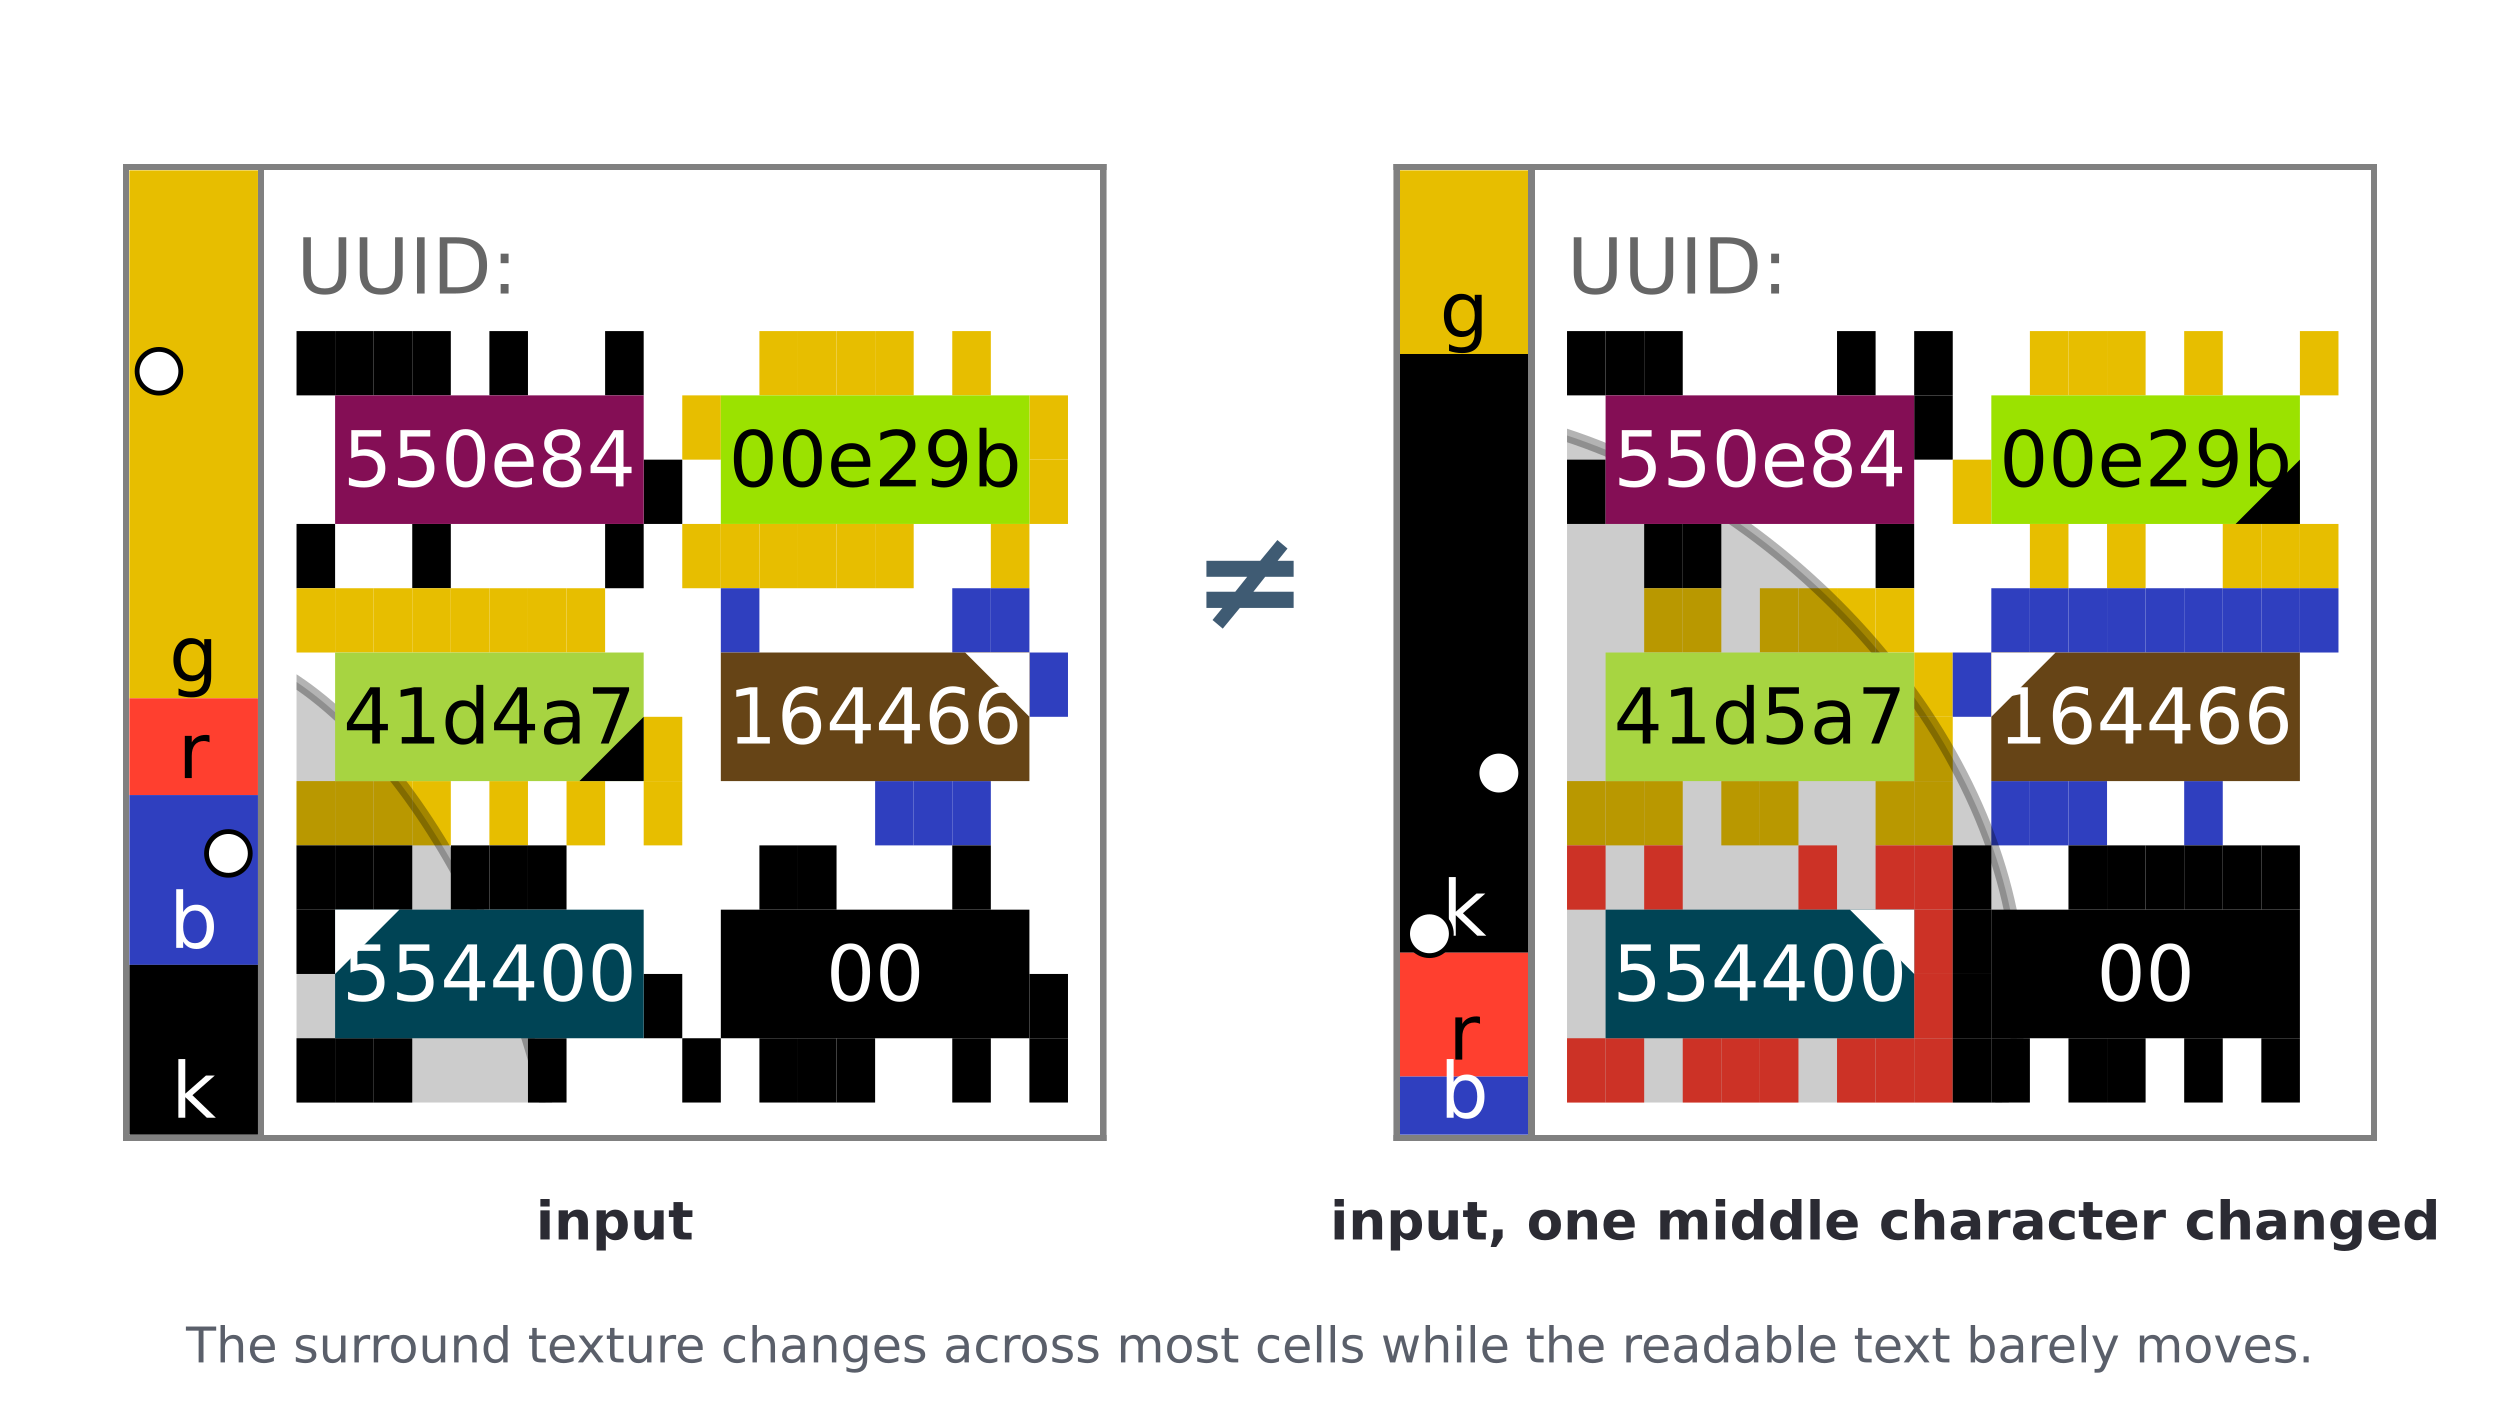
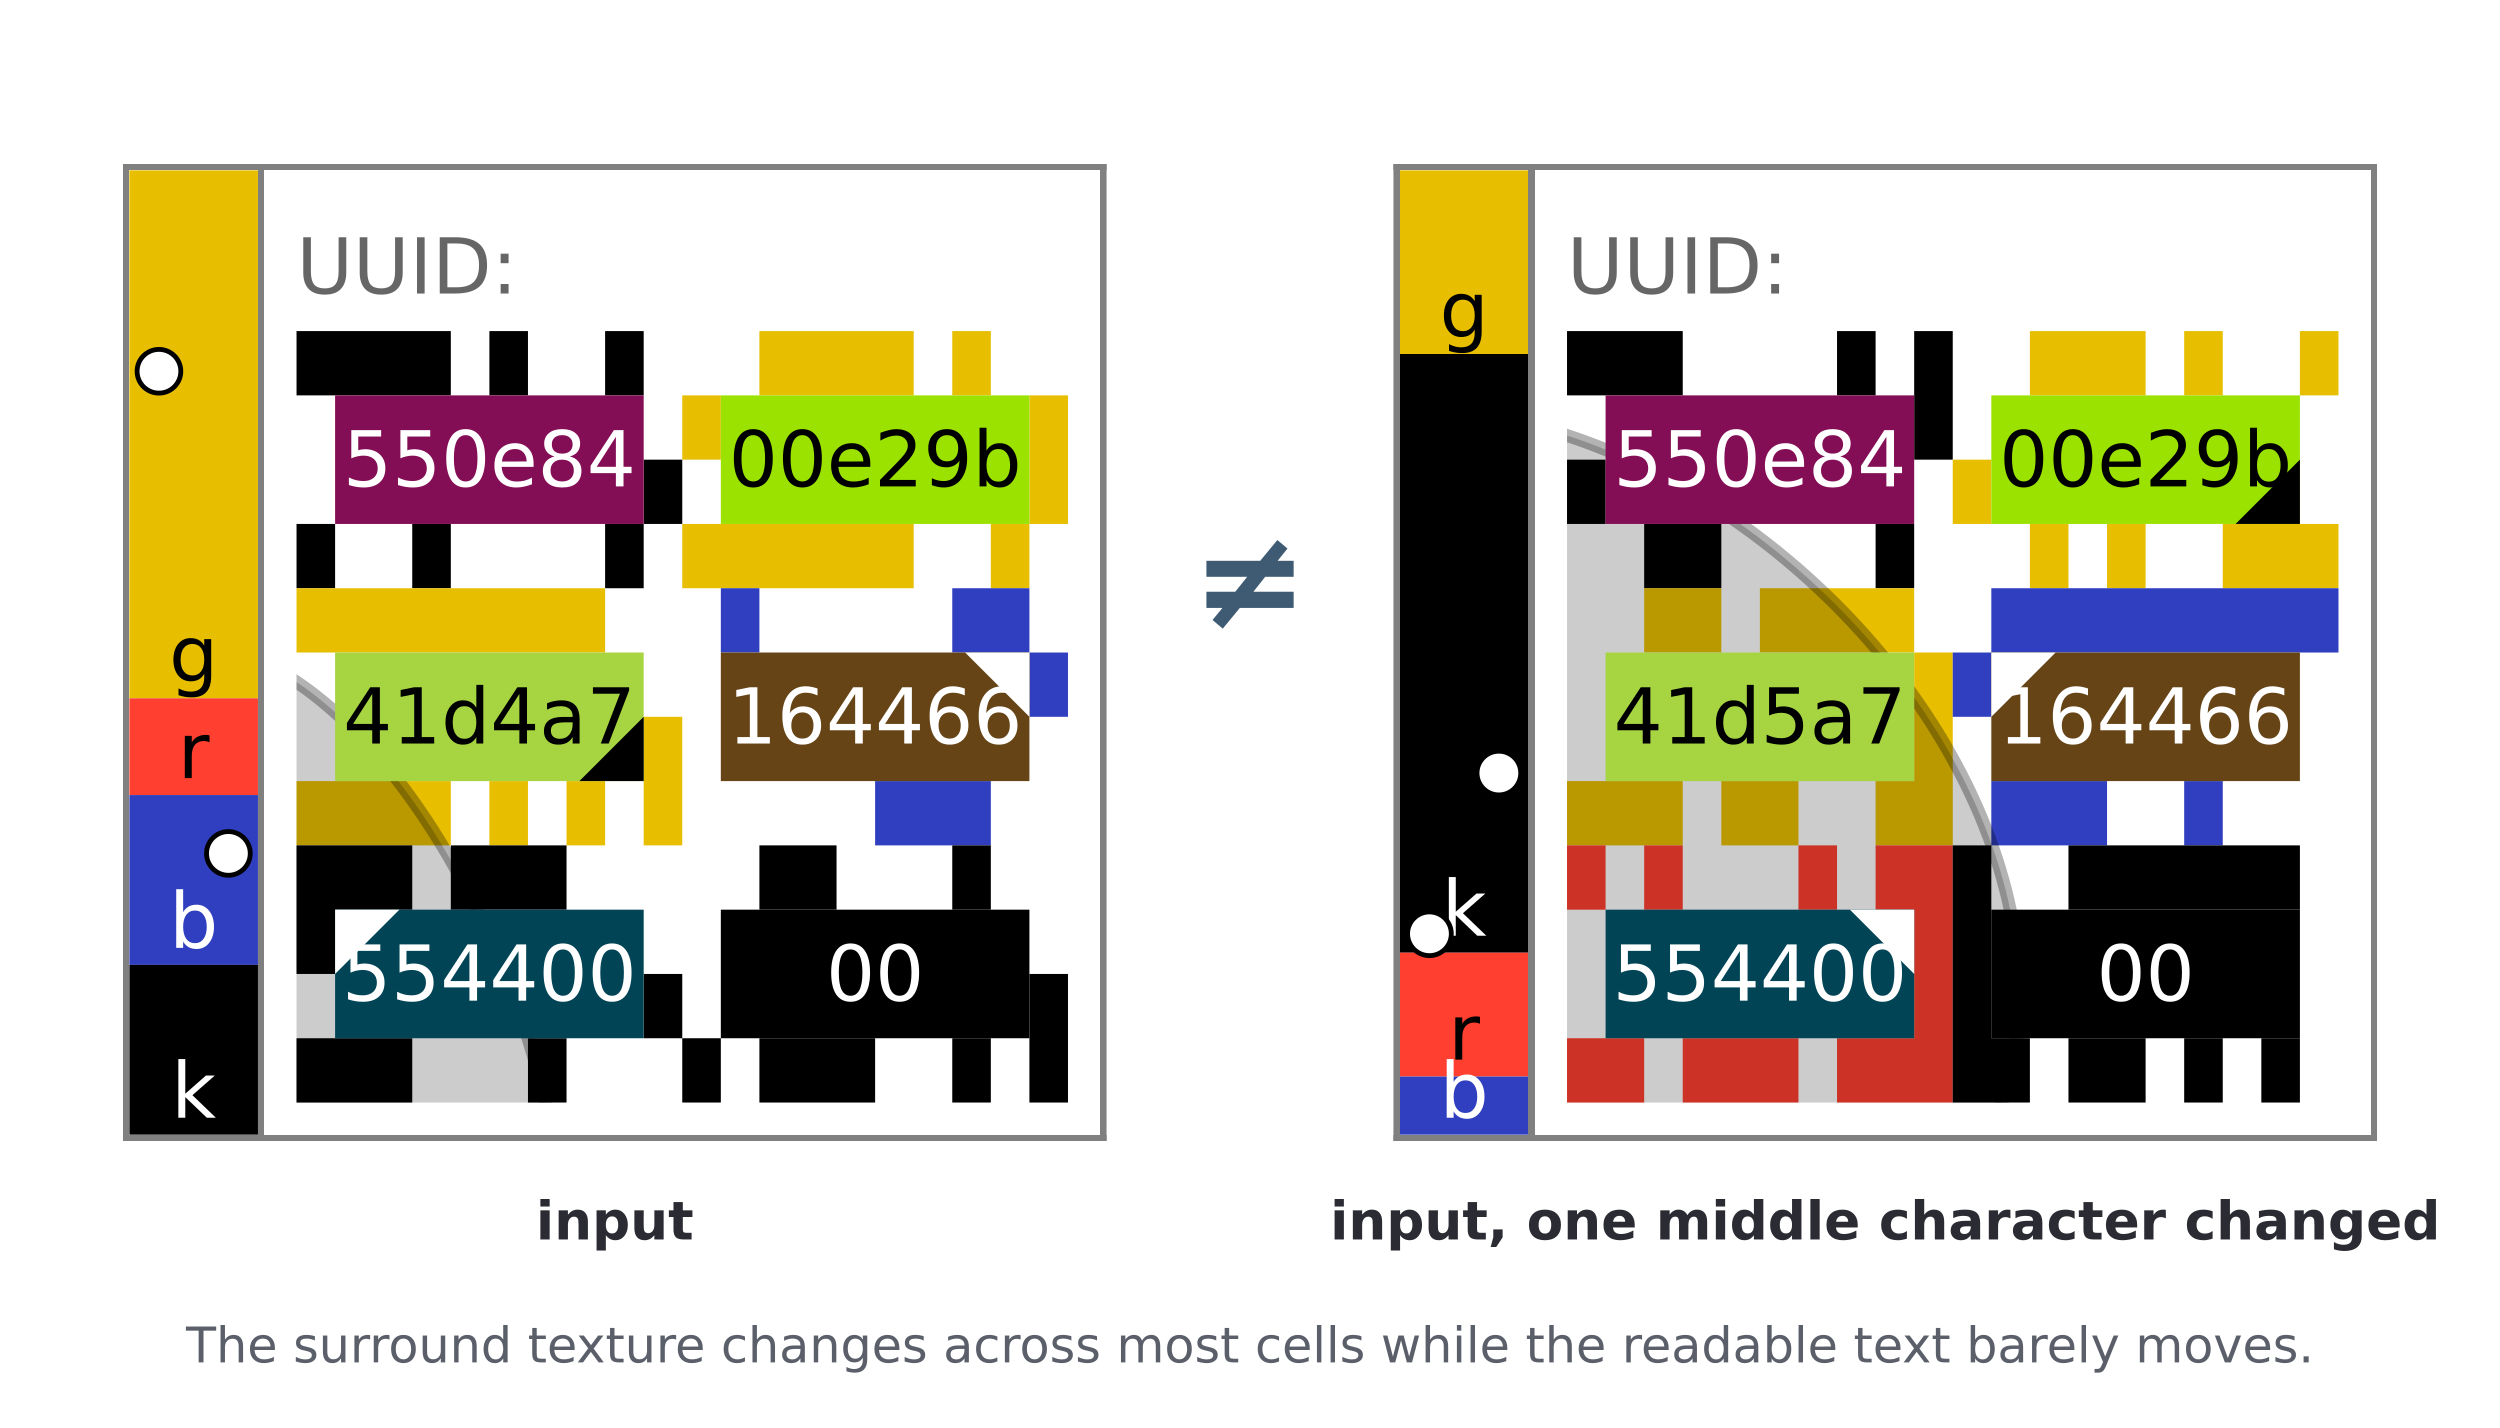
<svg xmlns="http://www.w3.org/2000/svg" width="610.00" height="348.43" viewBox="0 0 610.00 348.43" font-family="'DejaVu Sans', 'Bitstream Vera Sans', Verdana, sans-serif" data-spec-version="v10" data-generator="scripts/paper_figures.py">
  <rect x="0.00" y="0.00" width="610.00" height="348.43" fill="#ffffff" stroke="none" stroke-width="1.0" />
  <svg x="30.00" y="40.00" width="240.00" height="238.43" viewBox="0.000 0.000 153.000 152.000">
    <defs>
      <clipPath id="grid-clip-24292fbf2cbc3d58-2x3">
        <rect x="27" y="26" width="120" height="120" />
      </clipPath>
    </defs>
    <rect x="0" y="0" width="153" height="152" fill="#ffffff" />
    <g data-channel="grid">
      <rect x="27" y="26" width="120" height="120" fill="#ffffff" />
      <g>
-         <rect x="27" y="26" width="6" height="10" fill="#000000" />
-         <rect x="33" y="26" width="6" height="10" fill="#000000" />
-         <rect x="39" y="26" width="6" height="10" fill="#000000" />
-         <rect x="45" y="26" width="6" height="10" fill="#000000" />
-         <rect x="57" y="26" width="6" height="10" fill="#000000" />
-         <rect x="75" y="26" width="6" height="10" fill="#000000" />
-         <rect x="81" y="46" width="6" height="10" fill="#000000" />
-         <rect x="75" y="56" width="6" height="10" fill="#000000" />
-         <rect x="45" y="56" width="6" height="10" fill="#000000" />
-         <rect x="27" y="56" width="6" height="10" fill="#000000" />
-         <rect x="99" y="26" width="6" height="10" fill="#e7be00" />
-         <rect x="105" y="26" width="6" height="10" fill="#e7be00" />
-         <rect x="111" y="26" width="6" height="10" fill="#e7be00" />
-         <rect x="117" y="26" width="6" height="10" fill="#e7be00" />
-         <rect x="129" y="26" width="6" height="10" fill="#e7be00" />
-         <rect x="141" y="36" width="6" height="10" fill="#e7be00" />
-         <rect x="141" y="46" width="6" height="10" fill="#e7be00" />
-         <rect x="135" y="56" width="6" height="10" fill="#e7be00" />
-         <rect x="117" y="56" width="6" height="10" fill="#e7be00" />
-         <rect x="111" y="56" width="6" height="10" fill="#e7be00" />
-         <rect x="105" y="56" width="6" height="10" fill="#e7be00" />
-         <rect x="99" y="56" width="6" height="10" fill="#e7be00" />
-         <rect x="93" y="56" width="6" height="10" fill="#e7be00" />
-         <rect x="87" y="56" width="6" height="10" fill="#e7be00" />
-         <rect x="87" y="36" width="6" height="10" fill="#e7be00" />
-         <rect x="27" y="66" width="6" height="10" fill="#e7be00" />
-         <rect x="33" y="66" width="6" height="10" fill="#e7be00" />
-         <rect x="39" y="66" width="6" height="10" fill="#e7be00" />
-         <rect x="45" y="66" width="6" height="10" fill="#e7be00" />
-         <rect x="51" y="66" width="6" height="10" fill="#e7be00" />
-         <rect x="57" y="66" width="6" height="10" fill="#e7be00" />
-         <rect x="63" y="66" width="6" height="10" fill="#e7be00" />
-         <rect x="69" y="66" width="6" height="10" fill="#e7be00" />
-         <rect x="81" y="86" width="6" height="10" fill="#e7be00" />
-         <rect x="81" y="96" width="6" height="10" fill="#e7be00" />
-         <rect x="69" y="96" width="6" height="10" fill="#e7be00" />
-         <rect x="57" y="96" width="6" height="10" fill="#e7be00" />
-         <rect x="45" y="96" width="6" height="10" fill="#e7be00" />
-         <rect x="39" y="96" width="6" height="10" fill="#e7be00" />
-         <rect x="33" y="96" width="6" height="10" fill="#e7be00" />
-         <rect x="27" y="96" width="6" height="10" fill="#e7be00" />
-         <rect x="93" y="66" width="6" height="10" fill="#2f3fbf" />
-         <rect x="129" y="66" width="6" height="10" fill="#2f3fbf" />
-         <rect x="135" y="66" width="6" height="10" fill="#2f3fbf" />
-         <rect x="141" y="76" width="6" height="10" fill="#2f3fbf" />
-         <rect x="129" y="96" width="6" height="10" fill="#2f3fbf" />
-         <rect x="123" y="96" width="6" height="10" fill="#2f3fbf" />
-         <rect x="117" y="96" width="6" height="10" fill="#2f3fbf" />
-         <rect x="27" y="106" width="6" height="10" fill="#000000" />
-         <rect x="33" y="106" width="6" height="10" fill="#000000" />
-         <rect x="39" y="106" width="6" height="10" fill="#000000" />
-         <rect x="51" y="106" width="6" height="10" fill="#000000" />
-         <rect x="57" y="106" width="6" height="10" fill="#000000" />
-         <rect x="63" y="106" width="6" height="10" fill="#000000" />
-         <rect x="81" y="126" width="6" height="10" fill="#000000" />
-         <rect x="63" y="136" width="6" height="10" fill="#000000" />
-         <rect x="39" y="136" width="6" height="10" fill="#000000" />
-         <rect x="33" y="136" width="6" height="10" fill="#000000" />
-         <rect x="27" y="136" width="6" height="10" fill="#000000" />
-         <rect x="27" y="116" width="6" height="10" fill="#000000" />
-         <rect x="99" y="106" width="6" height="10" fill="#000000" />
-         <rect x="105" y="106" width="6" height="10" fill="#000000" />
-         <rect x="129" y="106" width="6" height="10" fill="#000000" />
-         <rect x="141" y="126" width="6" height="10" fill="#000000" />
-         <rect x="141" y="136" width="6" height="10" fill="#000000" />
-         <rect x="129" y="136" width="6" height="10" fill="#000000" />
-         <rect x="111" y="136" width="6" height="10" fill="#000000" />
-         <rect x="105" y="136" width="6" height="10" fill="#000000" />
-         <rect x="99" y="136" width="6" height="10" fill="#000000" />
-         <rect x="87" y="136" width="6" height="10" fill="#000000" />
+         <path fill="#000000" d="M27 26h6v10h-6zM33 26h6v10h-6zM39 26h6v10h-6zM45 26h6v10h-6zM57 26h6v10h-6zM75 26h6v10h-6zM81 46h6v10h-6zM75 56h6v10h-6zM45 56h6v10h-6zM27 56h6v10h-6z" />
+         <path fill="#e7be00" d="M99 26h6v10h-6zM105 26h6v10h-6zM111 26h6v10h-6zM117 26h6v10h-6zM129 26h6v10h-6zM141 36h6v10h-6zM141 46h6v10h-6zM135 56h6v10h-6zM117 56h6v10h-6zM111 56h6v10h-6zM105 56h6v10h-6zM99 56h6v10h-6zM93 56h6v10h-6zM87 56h6v10h-6zM87 36h6v10h-6z" />
+         <path fill="#e7be00" d="M27 66h6v10h-6zM33 66h6v10h-6zM39 66h6v10h-6zM45 66h6v10h-6zM51 66h6v10h-6zM57 66h6v10h-6zM63 66h6v10h-6zM69 66h6v10h-6zM81 86h6v10h-6zM81 96h6v10h-6zM69 96h6v10h-6zM57 96h6v10h-6zM45 96h6v10h-6zM39 96h6v10h-6zM33 96h6v10h-6zM27 96h6v10h-6z" />
+         <path fill="#2f3fbf" d="M93 66h6v10h-6zM129 66h6v10h-6zM135 66h6v10h-6zM141 76h6v10h-6zM129 96h6v10h-6zM123 96h6v10h-6zM117 96h6v10h-6z" />
+         <path fill="#000000" d="M27 106h6v10h-6zM33 106h6v10h-6zM39 106h6v10h-6zM51 106h6v10h-6zM57 106h6v10h-6zM63 106h6v10h-6zM81 126h6v10h-6zM63 136h6v10h-6zM39 136h6v10h-6zM33 136h6v10h-6zM27 136h6v10h-6zM27 116h6v10h-6z" />
+         <path fill="#000000" d="M99 106h6v10h-6zM105 106h6v10h-6zM129 106h6v10h-6zM141 126h6v10h-6zM141 136h6v10h-6zM129 136h6v10h-6zM111 136h6v10h-6zM105 136h6v10h-6zM99 136h6v10h-6zM87 136h6v10h-6z" />
      </g>
      <g clip-path="url(#grid-clip-24292fbf2cbc3d58-2x3)" data-channel="ellipse" data-ellipse-anchor-x="27" data-ellipse-anchor-y="146" data-ellipse-rx="73.992" data-ellipse-ry="37.335" data-ellipse-rotation-deg="72">
        <ellipse cx="27" cy="146" rx="73.992" ry="37.335" transform="rotate(72 27 146)" fill="#000000" stroke="#000000" fill-opacity="0.2" stroke-opacity="0.3" stroke-width="2" />
      </g>
      <g>
-         <g data-channel="cell" data-cell-index="0" data-cell-row="0" data-cell-col="0">
+         <g data-channel="cell" data-cell-index="0" data-cell-row="0" data-cell-col="0" data-surround-bits="0x24292f" data-edge-color="#000000">
          <rect x="33" y="36" width="48" height="20" fill="#840e55" />
          <text x="57" y="46" fill="#ffffff" font-size="12" text-anchor="middle" dominant-baseline="central">550e84</text>
        </g>
-         <g data-channel="cell" data-cell-index="1" data-cell-row="0" data-cell-col="1">
+         <g data-channel="cell" data-cell-index="1" data-cell-row="0" data-cell-col="1" data-surround-bits="0xbf2cbc" data-edge-color="#e7be00">
          <rect x="93" y="36" width="48" height="20" fill="#9be200" />
          <text x="117" y="46" fill="#000000" font-size="12" text-anchor="middle" dominant-baseline="central">00e29b</text>
        </g>
-         <g data-channel="cell" data-cell-index="2" data-cell-row="1" data-cell-col="0" data-cell-quartile="3">
+         <g data-channel="cell" data-cell-index="2" data-cell-row="1" data-cell-col="0" data-surround-bits="0x3d58ff" data-edge-color="#e7be00" data-cell-quartile="3">
          <rect x="33" y="76" width="48" height="20" fill="#a7d441" />
          <text x="57" y="86" fill="#000000" font-size="12" text-anchor="middle" dominant-baseline="central">41d4a7</text>
          <polygon points="81,96 81,86 71,96" fill="#000000" />
        </g>
-         <g data-channel="cell" data-cell-index="3" data-cell-row="1" data-cell-col="1" data-cell-quartile="2">
+         <g data-channel="cell" data-cell-index="3" data-cell-row="1" data-cell-col="1" data-surround-bits="0x1c582" data-edge-color="#2f3fbf" data-cell-quartile="2">
          <rect x="93" y="76" width="48" height="20" fill="#664416" />
          <text x="117" y="86" fill="#ffffff" font-size="12" text-anchor="middle" dominant-baseline="central">164466</text>
          <polygon points="141,76 131,76 141,86" fill="#ffffff" />
        </g>
-         <g data-channel="cell" data-cell-index="4" data-cell-row="2" data-cell-col="0" data-cell-quartile="1">
+         <g data-channel="cell" data-cell-index="4" data-cell-row="2" data-cell-col="0" data-surround-bits="0xb88877" data-edge-color="#000000" data-cell-quartile="1">
          <rect x="33" y="116" width="48" height="20" fill="#004455" />
          <text x="57" y="126" fill="#ffffff" font-size="12" text-anchor="middle" dominant-baseline="central">554400</text>
          <polygon points="33,116 43,116 33,126" fill="#ffffff" />
        </g>
-         <g data-channel="cell" data-cell-index="5" data-cell-row="2" data-cell-col="1">
+         <g data-channel="cell" data-cell-index="5" data-cell-row="2" data-cell-col="1" data-surround-bits="0x2e588c" data-edge-color="#000000">
          <rect x="93" y="116" width="48" height="20" fill="#000000" />
          <text x="117" y="126" fill="#ffffff" font-size="12" text-anchor="middle" dominant-baseline="central">00</text>
        </g>
      </g>
    </g>
    <g data-channel="color-bar" data-bar-slots="12" data-bar-marker-left="2" data-bar-marker-right="8">
      <g data-color-bar-rank="0" data-color-bar-band="G">
        <rect x="1" y="1" width="20" height="82.12" fill="#e7be00" />
        <text x="11" y="80.48" fill="#000000" font-size="12" text-anchor="middle" data-color-bar-letter="true">g</text>
      </g>
      <g data-color-bar-rank="1" data-color-bar-band="R">
        <rect x="1" y="83.12" width="20" height="15.053" fill="#ff3f2f" />
        <text x="11" y="95.533" fill="#000000" font-size="12" text-anchor="middle" data-color-bar-letter="true">r</text>
      </g>
      <g data-color-bar-rank="2" data-color-bar-band="B">
        <rect x="1" y="98.173" width="20" height="26.414" fill="#2f3fbf" />
        <text x="11" y="121.946" fill="#ffffff" font-size="12" text-anchor="middle" data-color-bar-letter="true">b</text>
      </g>
      <g data-color-bar-rank="3" data-color-bar-band="K">
        <rect x="1" y="124.586" width="20" height="26.414" fill="#000000" />
        <text x="11" y="148.36" fill="#ffffff" font-size="12" text-anchor="middle" data-color-bar-letter="true">k</text>
      </g>
      <circle cx="5.6" cy="32.25" r="3.4" fill="#ffffff" stroke="#000000" stroke-width="0.75" data-bar-marker="left" />
      <circle cx="16.4" cy="107.25" r="3.4" fill="#ffffff" stroke="#000000" stroke-width="0.75" data-bar-marker="right" />
    </g>
    <g data-channel="label-top">
      <text x="27" y="16" fill="#666666" font-size="12" dominant-baseline="central">UUID:</text>
    </g>
    <line x1="0" y1="0.5" x2="153" y2="0.5" stroke="#808080" stroke-width="1" shape-rendering="crispEdges" />
    <line x1="152.5" y1="0" x2="152.5" y2="152" stroke="#808080" stroke-width="1" shape-rendering="crispEdges" />
    <line x1="0" y1="151.5" x2="153" y2="151.5" stroke="#808080" stroke-width="1" shape-rendering="crispEdges" />
    <line x1="0.5" y1="0" x2="0.5" y2="152" stroke="#808080" stroke-width="1" shape-rendering="crispEdges" />
    <line x1="21.5" y1="0" x2="21.5" y2="152" stroke="#808080" stroke-width="1" shape-rendering="crispEdges" />
  </svg>
  <svg x="340.00" y="40.00" width="240.00" height="238.43" viewBox="0.000 0.000 153.000 152.000">
    <defs>
      <clipPath id="grid-clip-4c26874a725c3b3d-2x3">
        <rect x="27" y="26" width="120" height="120" />
      </clipPath>
    </defs>
    <rect x="0" y="0" width="153" height="152" fill="#ffffff" />
    <g data-channel="grid">
      <rect x="27" y="26" width="120" height="120" fill="#ffffff" />
      <g>
-         <rect x="27" y="26" width="6" height="10" fill="#000000" />
-         <rect x="33" y="26" width="6" height="10" fill="#000000" />
-         <rect x="39" y="26" width="6" height="10" fill="#000000" />
-         <rect x="69" y="26" width="6" height="10" fill="#000000" />
-         <rect x="81" y="26" width="6" height="10" fill="#000000" />
-         <rect x="81" y="36" width="6" height="10" fill="#000000" />
-         <rect x="75" y="56" width="6" height="10" fill="#000000" />
-         <rect x="45" y="56" width="6" height="10" fill="#000000" />
-         <rect x="39" y="56" width="6" height="10" fill="#000000" />
-         <rect x="27" y="46" width="6" height="10" fill="#000000" />
-         <rect x="99" y="26" width="6" height="10" fill="#e7be00" />
-         <rect x="105" y="26" width="6" height="10" fill="#e7be00" />
-         <rect x="111" y="26" width="6" height="10" fill="#e7be00" />
-         <rect x="123" y="26" width="6" height="10" fill="#e7be00" />
-         <rect x="141" y="26" width="6" height="10" fill="#e7be00" />
-         <rect x="141" y="56" width="6" height="10" fill="#e7be00" />
-         <rect x="135" y="56" width="6" height="10" fill="#e7be00" />
-         <rect x="129" y="56" width="6" height="10" fill="#e7be00" />
-         <rect x="111" y="56" width="6" height="10" fill="#e7be00" />
-         <rect x="99" y="56" width="6" height="10" fill="#e7be00" />
-         <rect x="87" y="46" width="6" height="10" fill="#e7be00" />
-         <rect x="39" y="66" width="6" height="10" fill="#e7be00" />
-         <rect x="45" y="66" width="6" height="10" fill="#e7be00" />
-         <rect x="57" y="66" width="6" height="10" fill="#e7be00" />
-         <rect x="63" y="66" width="6" height="10" fill="#e7be00" />
-         <rect x="69" y="66" width="6" height="10" fill="#e7be00" />
-         <rect x="75" y="66" width="6" height="10" fill="#e7be00" />
-         <rect x="81" y="76" width="6" height="10" fill="#e7be00" />
-         <rect x="81" y="86" width="6" height="10" fill="#e7be00" />
-         <rect x="81" y="96" width="6" height="10" fill="#e7be00" />
-         <rect x="75" y="96" width="6" height="10" fill="#e7be00" />
-         <rect x="57" y="96" width="6" height="10" fill="#e7be00" />
-         <rect x="51" y="96" width="6" height="10" fill="#e7be00" />
-         <rect x="39" y="96" width="6" height="10" fill="#e7be00" />
-         <rect x="33" y="96" width="6" height="10" fill="#e7be00" />
-         <rect x="27" y="96" width="6" height="10" fill="#e7be00" />
-         <rect x="93" y="66" width="6" height="10" fill="#2f3fbf" />
-         <rect x="99" y="66" width="6" height="10" fill="#2f3fbf" />
-         <rect x="105" y="66" width="6" height="10" fill="#2f3fbf" />
-         <rect x="111" y="66" width="6" height="10" fill="#2f3fbf" />
-         <rect x="117" y="66" width="6" height="10" fill="#2f3fbf" />
-         <rect x="123" y="66" width="6" height="10" fill="#2f3fbf" />
-         <rect x="129" y="66" width="6" height="10" fill="#2f3fbf" />
-         <rect x="135" y="66" width="6" height="10" fill="#2f3fbf" />
-         <rect x="141" y="66" width="6" height="10" fill="#2f3fbf" />
-         <rect x="123" y="96" width="6" height="10" fill="#2f3fbf" />
-         <rect x="105" y="96" width="6" height="10" fill="#2f3fbf" />
-         <rect x="99" y="96" width="6" height="10" fill="#2f3fbf" />
-         <rect x="93" y="96" width="6" height="10" fill="#2f3fbf" />
-         <rect x="87" y="76" width="6" height="10" fill="#2f3fbf" />
-         <rect x="27" y="106" width="6" height="10" fill="#ff3f2f" />
-         <rect x="39" y="106" width="6" height="10" fill="#ff3f2f" />
-         <rect x="63" y="106" width="6" height="10" fill="#ff3f2f" />
-         <rect x="75" y="106" width="6" height="10" fill="#ff3f2f" />
-         <rect x="81" y="106" width="6" height="10" fill="#ff3f2f" />
-         <rect x="81" y="116" width="6" height="10" fill="#ff3f2f" />
-         <rect x="81" y="126" width="6" height="10" fill="#ff3f2f" />
-         <rect x="81" y="136" width="6" height="10" fill="#ff3f2f" />
-         <rect x="75" y="136" width="6" height="10" fill="#ff3f2f" />
-         <rect x="69" y="136" width="6" height="10" fill="#ff3f2f" />
-         <rect x="57" y="136" width="6" height="10" fill="#ff3f2f" />
-         <rect x="51" y="136" width="6" height="10" fill="#ff3f2f" />
-         <rect x="45" y="136" width="6" height="10" fill="#ff3f2f" />
-         <rect x="33" y="136" width="6" height="10" fill="#ff3f2f" />
-         <rect x="27" y="136" width="6" height="10" fill="#ff3f2f" />
-         <rect x="87" y="106" width="6" height="10" fill="#000000" />
-         <rect x="105" y="106" width="6" height="10" fill="#000000" />
-         <rect x="111" y="106" width="6" height="10" fill="#000000" />
-         <rect x="117" y="106" width="6" height="10" fill="#000000" />
-         <rect x="123" y="106" width="6" height="10" fill="#000000" />
-         <rect x="129" y="106" width="6" height="10" fill="#000000" />
-         <rect x="135" y="106" width="6" height="10" fill="#000000" />
-         <rect x="135" y="136" width="6" height="10" fill="#000000" />
-         <rect x="123" y="136" width="6" height="10" fill="#000000" />
-         <rect x="111" y="136" width="6" height="10" fill="#000000" />
-         <rect x="105" y="136" width="6" height="10" fill="#000000" />
-         <rect x="93" y="136" width="6" height="10" fill="#000000" />
-         <rect x="87" y="136" width="6" height="10" fill="#000000" />
-         <rect x="87" y="126" width="6" height="10" fill="#000000" />
-         <rect x="87" y="116" width="6" height="10" fill="#000000" />
+         <path fill="#000000" d="M27 26h6v10h-6zM33 26h6v10h-6zM39 26h6v10h-6zM69 26h6v10h-6zM81 26h6v10h-6zM81 36h6v10h-6zM75 56h6v10h-6zM45 56h6v10h-6zM39 56h6v10h-6zM27 46h6v10h-6z" />
+         <path fill="#e7be00" d="M99 26h6v10h-6zM105 26h6v10h-6zM111 26h6v10h-6zM123 26h6v10h-6zM141 26h6v10h-6zM141 56h6v10h-6zM135 56h6v10h-6zM129 56h6v10h-6zM111 56h6v10h-6zM99 56h6v10h-6zM87 46h6v10h-6z" />
+         <path fill="#e7be00" d="M39 66h6v10h-6zM45 66h6v10h-6zM57 66h6v10h-6zM63 66h6v10h-6zM69 66h6v10h-6zM75 66h6v10h-6zM81 76h6v10h-6zM81 86h6v10h-6zM81 96h6v10h-6zM75 96h6v10h-6zM57 96h6v10h-6zM51 96h6v10h-6zM39 96h6v10h-6zM33 96h6v10h-6zM27 96h6v10h-6z" />
+         <path fill="#2f3fbf" d="M93 66h6v10h-6zM99 66h6v10h-6zM105 66h6v10h-6zM111 66h6v10h-6zM117 66h6v10h-6zM123 66h6v10h-6zM129 66h6v10h-6zM135 66h6v10h-6zM141 66h6v10h-6zM123 96h6v10h-6zM105 96h6v10h-6zM99 96h6v10h-6zM93 96h6v10h-6zM87 76h6v10h-6z" />
+         <path fill="#ff3f2f" d="M27 106h6v10h-6zM39 106h6v10h-6zM63 106h6v10h-6zM75 106h6v10h-6zM81 106h6v10h-6zM81 116h6v10h-6zM81 126h6v10h-6zM81 136h6v10h-6zM75 136h6v10h-6zM69 136h6v10h-6zM57 136h6v10h-6zM51 136h6v10h-6zM45 136h6v10h-6zM33 136h6v10h-6zM27 136h6v10h-6z" />
+         <path fill="#000000" d="M87 106h6v10h-6zM105 106h6v10h-6zM111 106h6v10h-6zM117 106h6v10h-6zM123 106h6v10h-6zM129 106h6v10h-6zM135 106h6v10h-6zM135 136h6v10h-6zM123 136h6v10h-6zM111 136h6v10h-6zM105 136h6v10h-6zM93 136h6v10h-6zM87 136h6v10h-6zM87 126h6v10h-6zM87 116h6v10h-6z" />
      </g>
      <g clip-path="url(#grid-clip-4c26874a725c3b3d-2x3)" data-channel="ellipse" data-ellipse-anchor-x="27" data-ellipse-anchor-y="106" data-ellipse-rx="55.958" data-ellipse-ry="80.187" data-ellipse-rotation-deg="132">
        <ellipse cx="27" cy="106" rx="55.958" ry="80.187" transform="rotate(132 27 106)" fill="#000000" stroke="#000000" fill-opacity="0.2" stroke-opacity="0.3" stroke-width="2" />
      </g>
      <g>
-         <g data-channel="cell" data-cell-index="0" data-cell-row="0" data-cell-col="0">
+         <g data-channel="cell" data-cell-index="0" data-cell-row="0" data-cell-col="0" data-surround-bits="0x4c2687" data-edge-color="#000000">
          <rect x="33" y="36" width="48" height="20" fill="#840e55" />
          <text x="57" y="46" fill="#ffffff" font-size="12" text-anchor="middle" dominant-baseline="central">550e84</text>
        </g>
-         <g data-channel="cell" data-cell-index="1" data-cell-row="0" data-cell-col="1" data-cell-quartile="3">
+         <g data-channel="cell" data-cell-index="1" data-cell-row="0" data-cell-col="1" data-surround-bits="0x4a725c" data-edge-color="#e7be00" data-cell-quartile="3">
          <rect x="93" y="36" width="48" height="20" fill="#9be200" />
          <text x="117" y="46" fill="#000000" font-size="12" text-anchor="middle" dominant-baseline="central">00e29b</text>
          <polygon points="141,56 141,46 131,56" fill="#000000" />
        </g>
-         <g data-channel="cell" data-cell-index="2" data-cell-row="1" data-cell-col="0">
+         <g data-channel="cell" data-cell-index="2" data-cell-row="1" data-cell-col="0" data-surround-bits="0x3b3dec" data-edge-color="#e7be00">
          <rect x="33" y="76" width="48" height="20" fill="#a7d541" />
          <text x="57" y="86" fill="#000000" font-size="12" text-anchor="middle" dominant-baseline="central">41d5a7</text>
        </g>
-         <g data-channel="cell" data-cell-index="3" data-cell-row="1" data-cell-col="1" data-cell-quartile="1">
+         <g data-channel="cell" data-cell-index="3" data-cell-row="1" data-cell-col="1" data-surround-bits="0x9c83fe" data-edge-color="#2f3fbf" data-cell-quartile="1">
          <rect x="93" y="76" width="48" height="20" fill="#664416" />
          <text x="117" y="86" fill="#ffffff" font-size="12" text-anchor="middle" dominant-baseline="central">164466</text>
          <polygon points="93,76 103,76 93,86" fill="#ffffff" />
        </g>
-         <g data-channel="cell" data-cell-index="4" data-cell-row="2" data-cell-col="0" data-cell-quartile="2">
+         <g data-channel="cell" data-cell-index="4" data-cell-row="2" data-cell-col="0" data-surround-bits="0x377f45" data-edge-color="#ff3f2f" data-cell-quartile="2">
          <rect x="33" y="116" width="48" height="20" fill="#004455" />
          <text x="57" y="126" fill="#ffffff" font-size="12" text-anchor="middle" dominant-baseline="central">554400</text>
          <polygon points="81,116 71,116 81,126" fill="#ffffff" />
        </g>
-         <g data-channel="cell" data-cell-index="5" data-cell-row="2" data-cell-col="1">
+         <g data-channel="cell" data-cell-index="5" data-cell-row="2" data-cell-col="1" data-surround-bits="0xf6a1f9" data-edge-color="#000000">
          <rect x="93" y="116" width="48" height="20" fill="#000000" />
          <text x="117" y="126" fill="#ffffff" font-size="12" text-anchor="middle" dominant-baseline="central">00</text>
        </g>
      </g>
    </g>
    <g data-channel="color-bar" data-bar-slots="12" data-bar-marker-left="9" data-bar-marker-right="7">
      <g data-color-bar-rank="0" data-color-bar-band="G">
        <rect x="1" y="1" width="20" height="28.564" fill="#e7be00" />
        <text x="11" y="26.924" fill="#000000" font-size="12" text-anchor="middle" data-color-bar-letter="true">g</text>
      </g>
      <g data-color-bar-rank="1" data-color-bar-band="K">
        <rect x="1" y="29.564" width="20" height="93.131" fill="#000000" />
        <text x="11" y="120.055" fill="#ffffff" font-size="12" text-anchor="middle" data-color-bar-letter="true">k</text>
      </g>
      <g data-color-bar-rank="2" data-color-bar-band="R">
        <rect x="1" y="122.695" width="20" height="19.267" fill="#ff3f2f" />
        <text x="11" y="139.322" fill="#000000" font-size="12" text-anchor="middle" data-color-bar-letter="true">r</text>
      </g>
      <g data-color-bar-rank="3" data-color-bar-band="B">
        <rect x="1" y="141.962" width="20" height="9.038" fill="#2f3fbf" />
        <text x="11" y="148.36" fill="#ffffff" font-size="12" text-anchor="middle" data-color-bar-letter="true">b</text>
      </g>
      <circle cx="5.6" cy="119.75" r="3.4" fill="#ffffff" stroke="#000000" stroke-width="0.75" data-bar-marker="left" />
      <circle cx="16.4" cy="94.75" r="3.4" fill="#ffffff" stroke="#000000" stroke-width="0.75" data-bar-marker="right" />
    </g>
    <g data-channel="label-top">
      <text x="27" y="16" fill="#666666" font-size="12" dominant-baseline="central">UUID:</text>
    </g>
    <line x1="0" y1="0.5" x2="153" y2="0.5" stroke="#808080" stroke-width="1" shape-rendering="crispEdges" />
    <line x1="152.5" y1="0" x2="152.5" y2="152" stroke="#808080" stroke-width="1" shape-rendering="crispEdges" />
    <line x1="0" y1="151.5" x2="153" y2="151.5" stroke="#808080" stroke-width="1" shape-rendering="crispEdges" />
    <line x1="0.5" y1="0" x2="0.5" y2="152" stroke="#808080" stroke-width="1" shape-rendering="crispEdges" />
    <line x1="21.5" y1="0" x2="21.5" y2="152" stroke="#808080" stroke-width="1" shape-rendering="crispEdges" />
  </svg>
  <text x="305.00" y="153.22" font-family="'DejaVu Sans', 'Bitstream Vera Sans', Verdana, sans-serif" font-size="34px" font-weight="bold" text-anchor="middle" fill="#3f5b73">≠</text>
  <text x="150.00" y="302.43" font-family="'DejaVu Sans', 'Bitstream Vera Sans', Verdana, sans-serif" font-size="13px" font-weight="bold" text-anchor="middle" fill="#2b2b33">input</text>
  <text x="460.00" y="302.43" font-family="'DejaVu Sans', 'Bitstream Vera Sans', Verdana, sans-serif" font-size="13px" font-weight="bold" text-anchor="middle" fill="#2b2b33">input, one middle character changed</text>
  <text x="305.00" y="332.43" font-family="'DejaVu Sans', 'Bitstream Vera Sans', Verdana, sans-serif" font-size="12px" font-weight="normal" text-anchor="middle" fill="#5a5f6a">The surround texture changes across most cells while the readable text barely moves.</text>
</svg>
